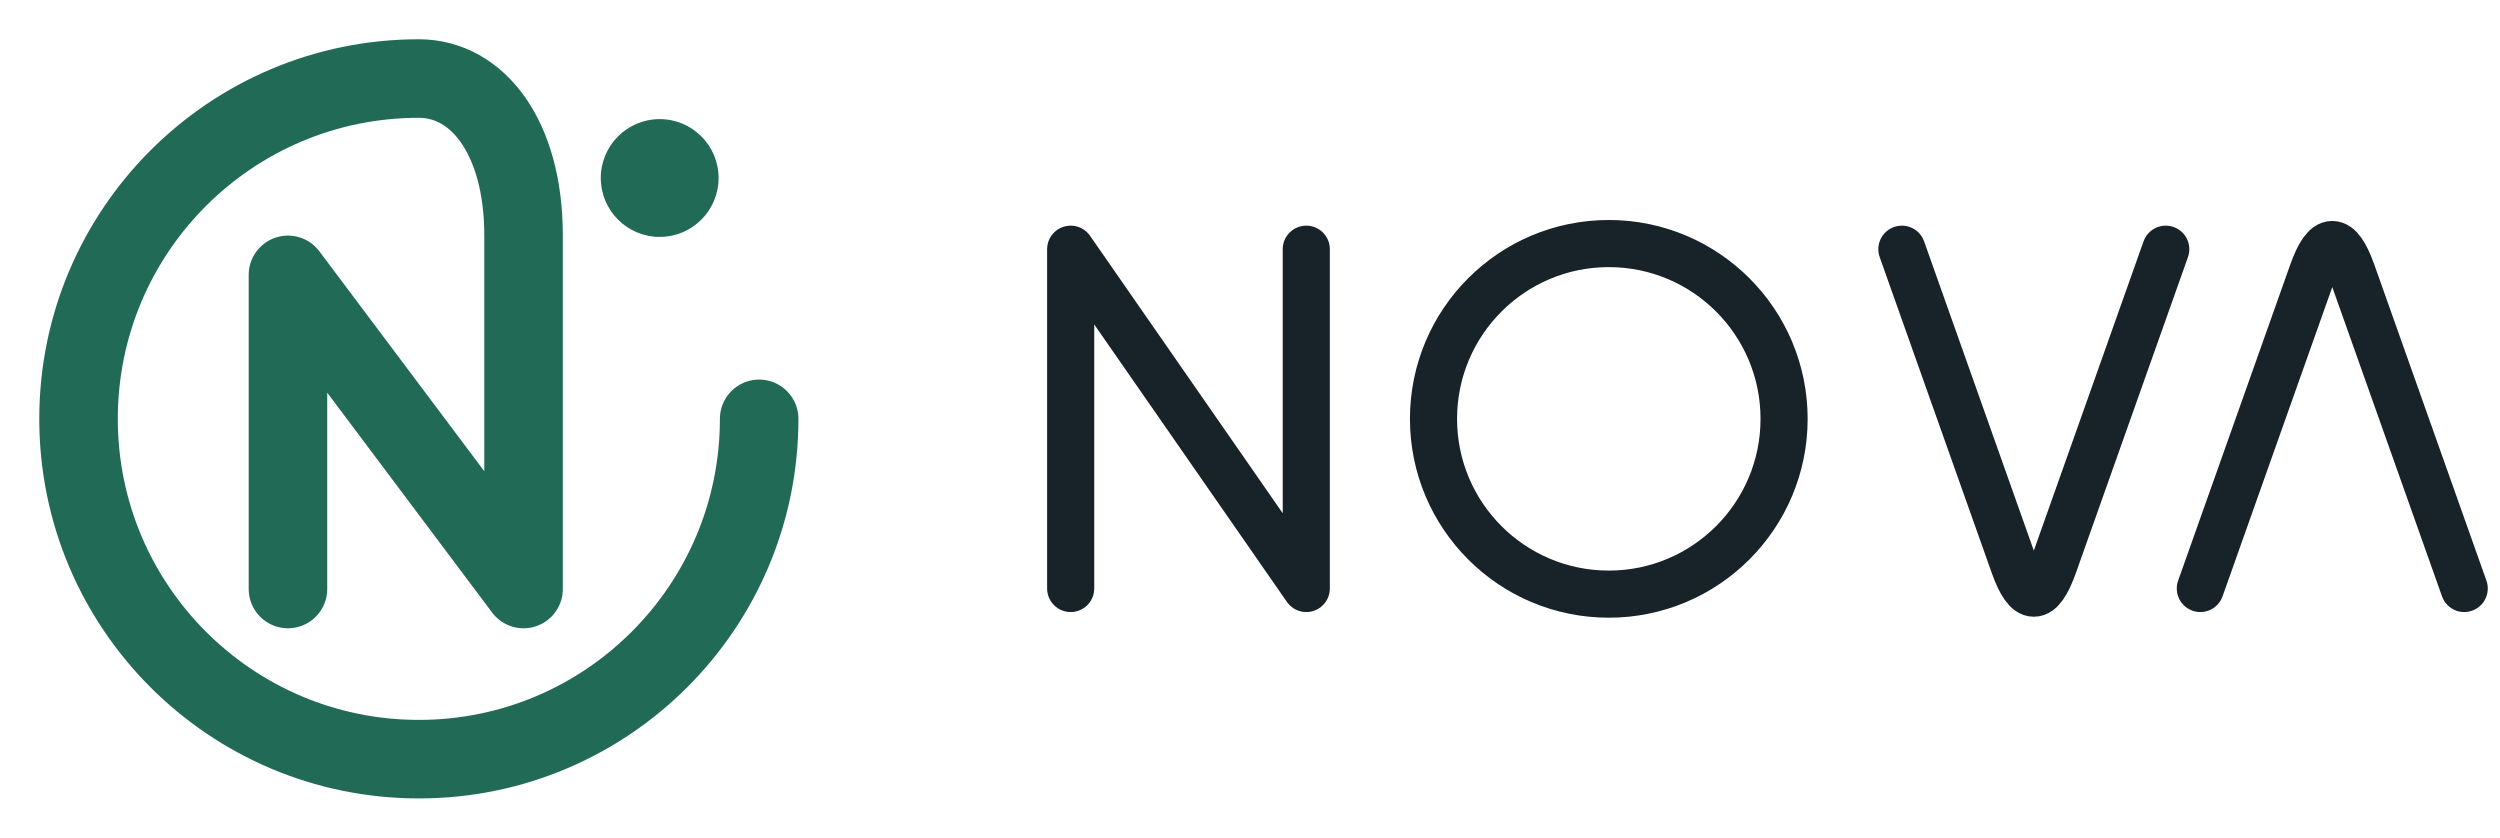
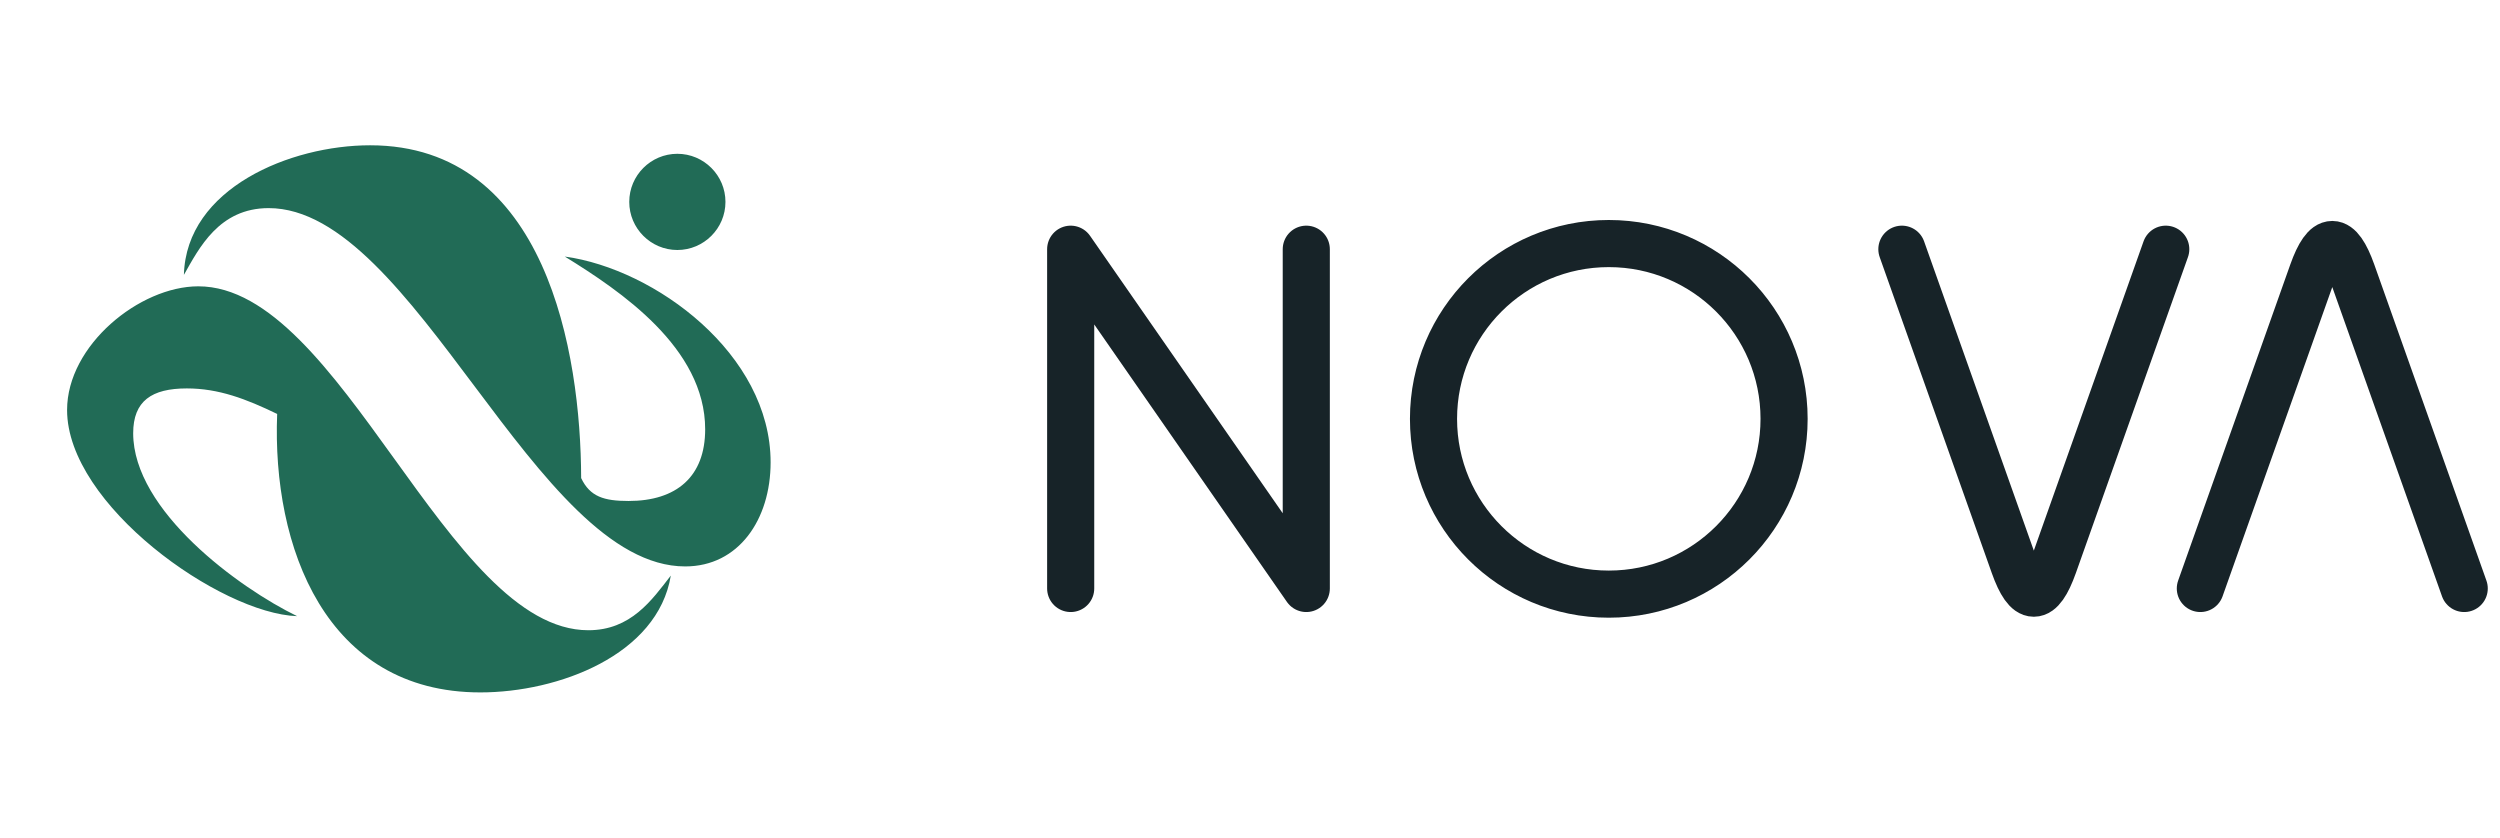
<svg xmlns="http://www.w3.org/2000/svg" viewBox="0 0 191 64" width="191" height="64">
  <style>
-     .mark { stroke: #216B56; }
-     .moon { fill: #216B56; }
+     .mark { fill: #216B56; }
    .word { stroke: #172328; }
    @media (prefers-color-scheme: dark) {
-       .mark { stroke: #86D8BB; }
-       .moon { fill: #86D8BB; }
+       .mark { fill: #86D8BB; }
      .word { stroke: #F2F5F3; }
    }
  </style>
-   <path class="mark" d="M22 45V21L40 45V18C40 10.5 36.5 6 32 6A26 26 0 1 0 58 32" fill="none" stroke-width="6" stroke-linecap="round" stroke-linejoin="round" />
-   <circle class="moon" cx="50.4" cy="13.6" r="4.5" />
+   <path class="mark" transform="scale(0.25)" d="M113.1 44.4C166.9 44.4 177.5 107.7 177.6 146.1C180.3 151.8 184.6 153.1 192.1 153.1C206.7 153.1 215.5 145.7 215.5 131.2C215.5 106.3 189.6 88.9 172.6 78.4C200.2 82.2 235.5 108.2 235.5 141.3C235.5 158.8 225.7 173.1 209.4 173.1C163.6 173.1 126.6 63.6 82.1 63.6C66.9 63.6 60.8 75.9 56.2 84C56.9 57.5 88.8 44.4 113.1 44.4ZM60.6 87.5C104.3 87.5 136.6 192.6 179.8 192.6C192.8 192.6 199.2 183.4 205 175.9C201 200.2 170.6 211.6 146.8 211.6C99.5 211.6 83.1 167.1 84.7 126.5C75.2 121.9 66.8 118.7 57.1 118.7C46.4 118.7 40.7 122.5 40.7 132.4C40.7 156.1 73.1 179.7 90.8 188.3C67.4 187.5 20.5 154.3 20.5 125.3C20.5 105.5 42.7 87.5 60.6 87.5ZM221.7 61.7C221.7 69.8 215.1 76.4 207 76.4C198.9 76.4 192.3 69.8 192.3 61.7C192.3 53.6 198.9 47 207 47C215.1 47 221.7 53.6 221.7 61.7Z" />
  <g transform="translate(80 14.72) scale(0.72)">
    <path class="word" d="M2.5 42V6L27.5 42V6M59.6 5.4A18.6 18.6 0 1 1 59.6 42.6A18.6 18.6 0 1 1 59.6 5.4ZM90.7 6L102.6 39.54Q104.7 45.46 106.8 39.54L118.7 6M122.37 42L134.27 8.46Q136.37 2.54 138.47 8.46L150.37 42" fill="none" stroke-width="5" stroke-linecap="round" stroke-linejoin="round" />
  </g>
</svg>
